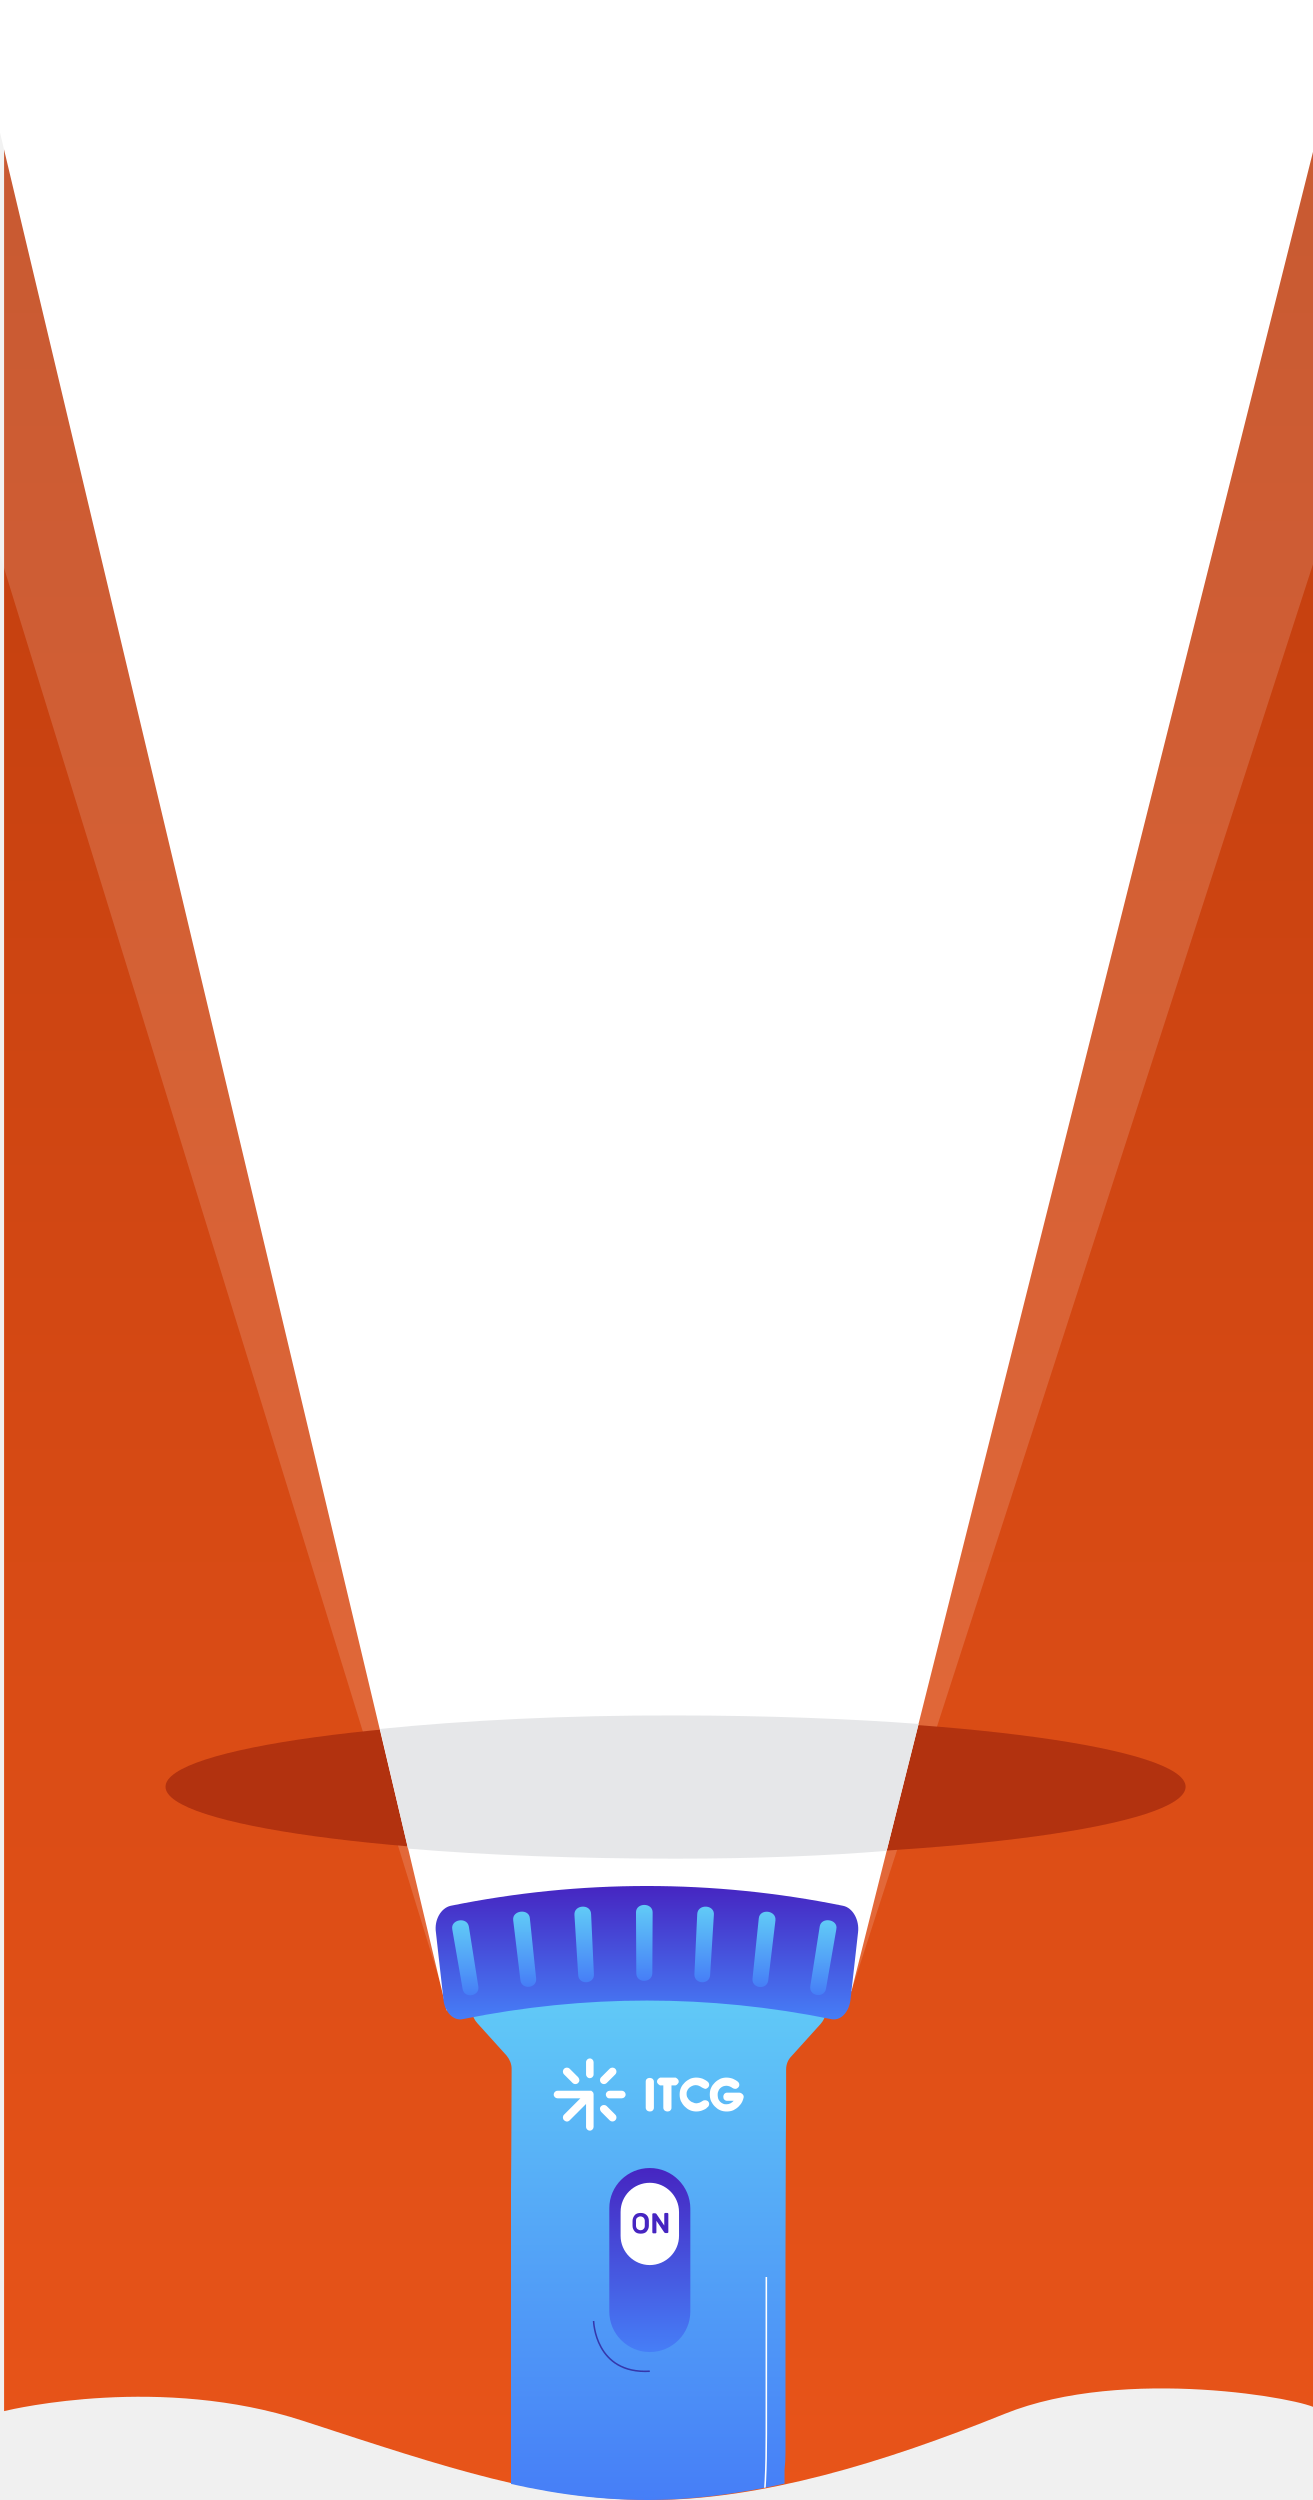
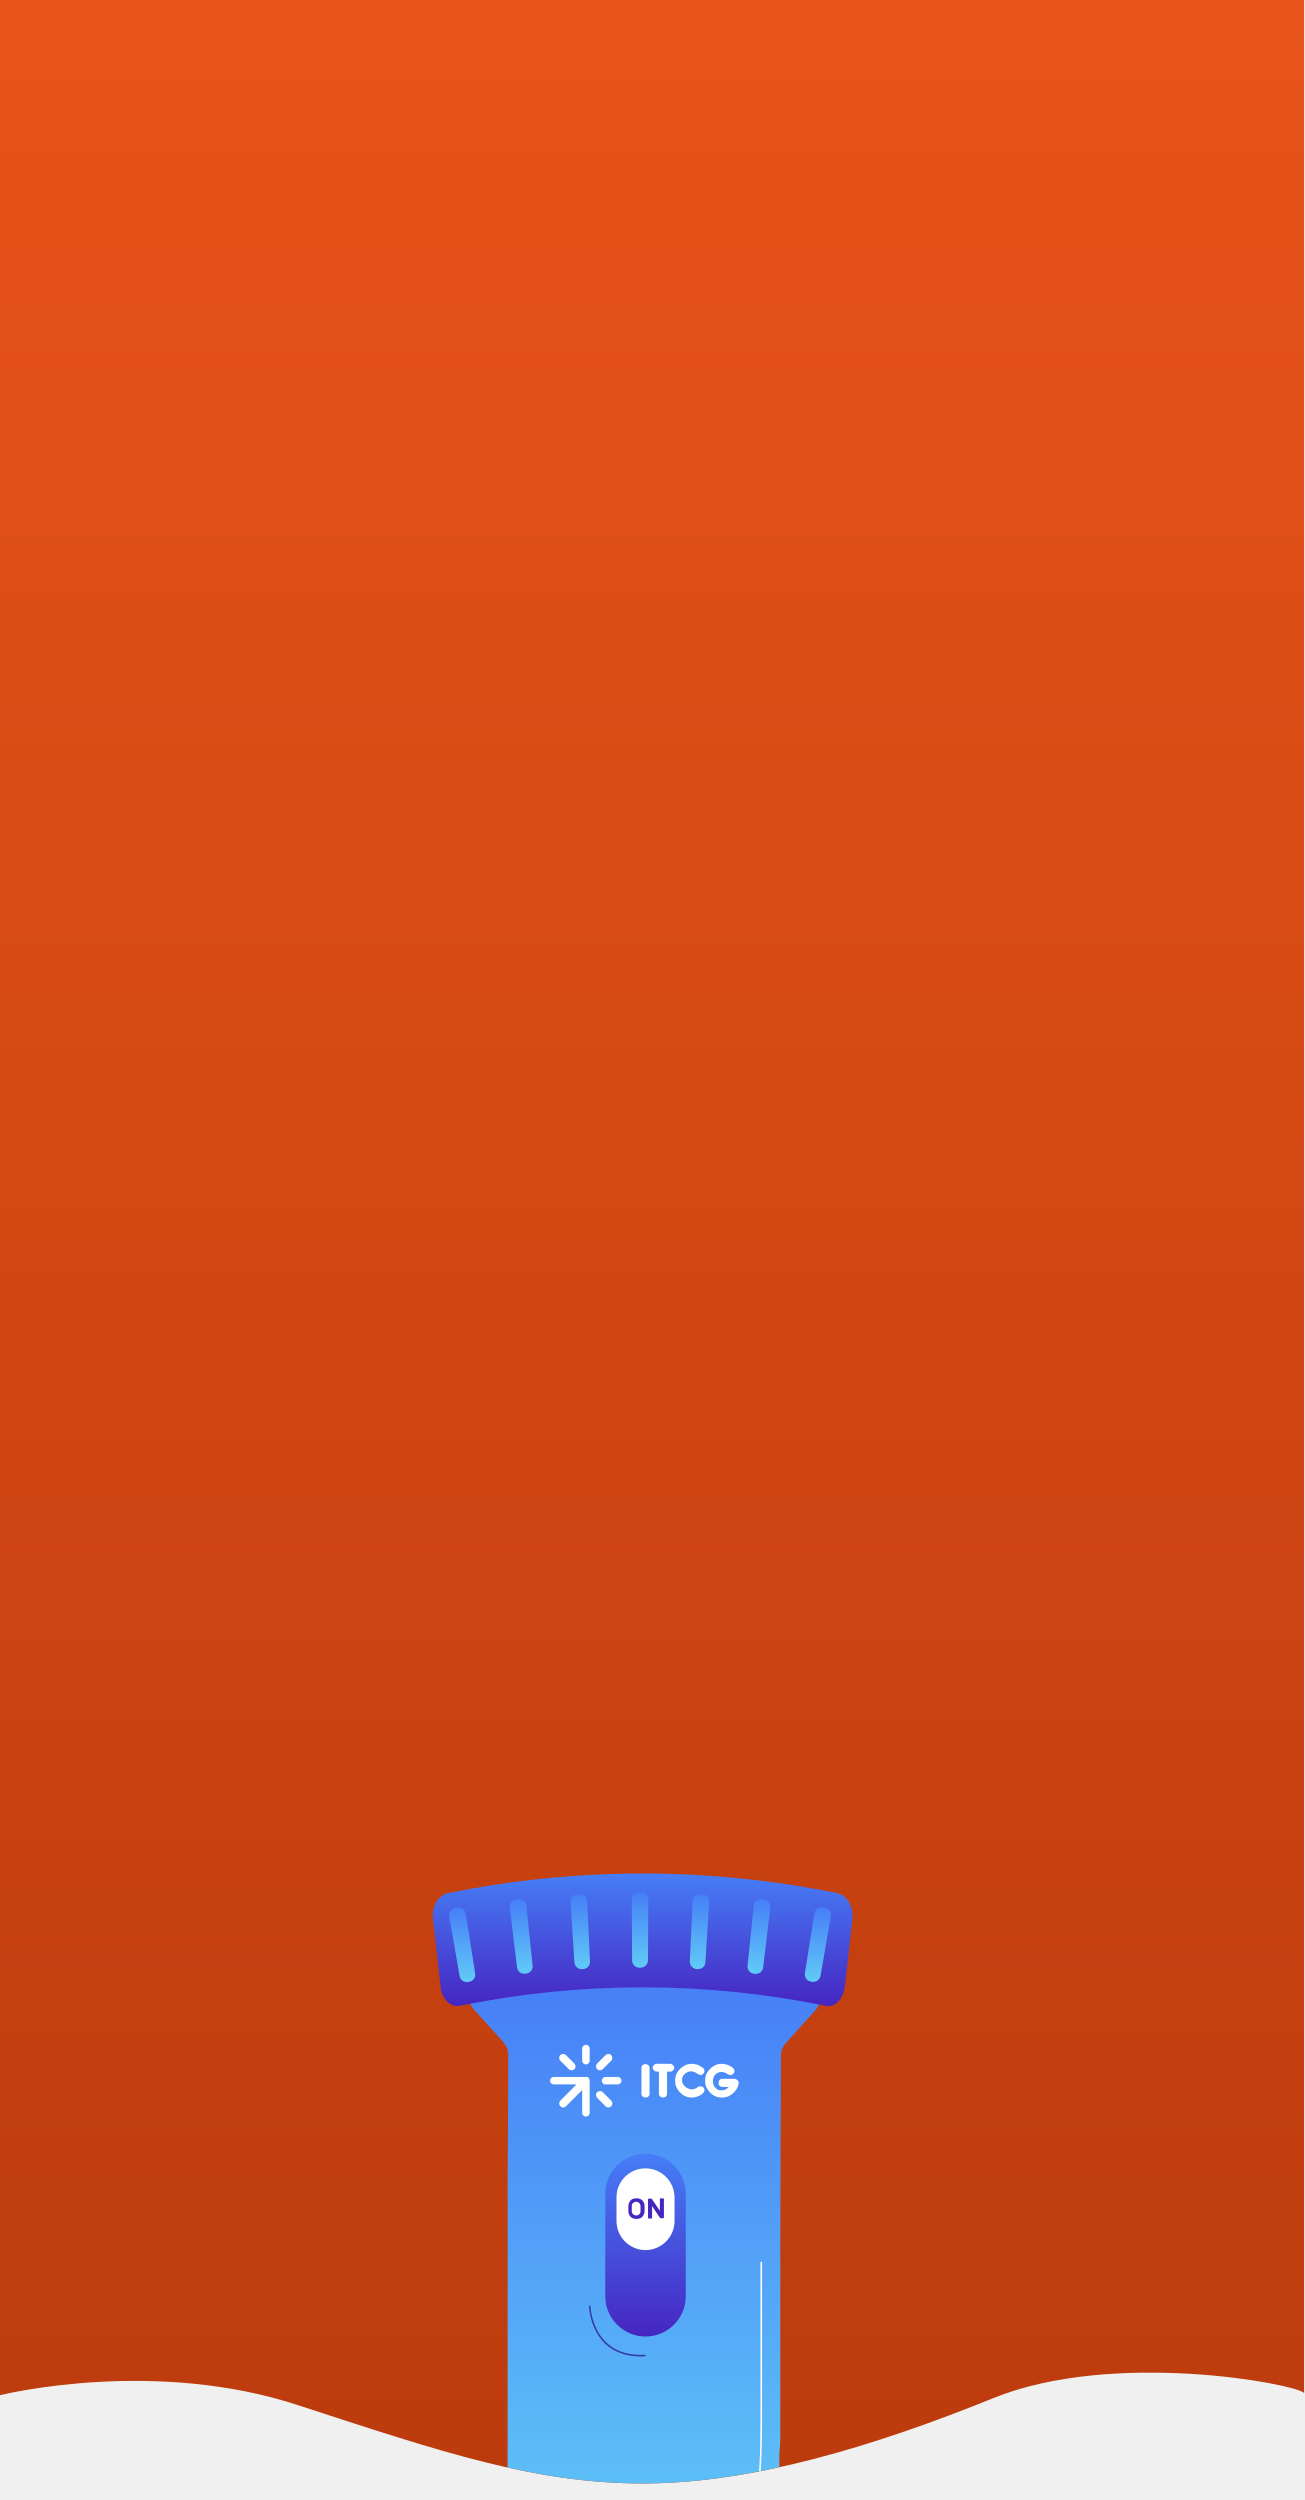
- <svg xmlns="http://www.w3.org/2000/svg" xmlns:xlink="http://www.w3.org/1999/xlink" viewBox="0 0 418 796">
-   <style>.st3{fill:#fff}.st5{fill:none}</style>
-   <g id="Слой_1">
-     <g id="bg">
-       <linearGradient id="SVGID_1_" gradientUnits="userSpaceOnUse" x1="210.329" y1="0" x2="210.329" y2="796">
-         <stop offset="0" stop-color="#bc3b0d" />
-         <stop offset="1" stop-color="#e85419" />
-       </linearGradient>
-       <path d="M1.3 0v767.7c3.3-.8 50.1-11.6 95.2 3.1 46.8 15.3 76.3 25.2 111 25.2s74-11.9 112.3-27.4 96.5-4.6 99.5-1.6V0H1.3z" fill="url(#SVGID_1_)" />
-     </g>
-     <path opacity=".15" fill="#fff" d="M270.5 635.8l148.8-460V0H0v176.7l143.3 464.7z" />
-     <ellipse cx="215.1" cy="568.9" rx="162.4" ry="22.3" fill="#b2320f" />
-     <path class="st3" d="M271.1 634L419.3 43.4V0H0v42.2l142.2 597.9z" />
-     <path d="M121 550.5l8.9 38.1c24.7 2.1 54.2 3.2 85.2 3.2 25.2 0 48.4-.9 67.2-2.5l10.2-40.4c-21.2-1.6-48.4-2.7-77.4-2.7-34.9-.1-67.6 1.6-94.1 4.3z" fill="#e6e7e9" />
-     <path class="st5" d="M136 631.7c-.9-5.9-1.9-11.7-2.8-17.6-.5-3.3 1.9-6.5 5.5-7 47.5-6.9 95.7-6.9 143.2 0 3.6.5 6 3.7 5.5 7-.9 5.9-1.8 11.7-2.8 17.6" />
+ <svg xmlns="http://www.w3.org/2000/svg" xmlns:xlink="http://www.w3.org/1999/xlink" viewBox="0 0 418 801.3">
+   <style>.st4{fill:#fff}</style>
+   <g id="bg">
+     <linearGradient id="SVGID_1_" gradientUnits="userSpaceOnUse" x1="208.985" y1="795.901" x2="208.985" y2="0">
+       <stop offset="0" stop-color="#bc3b0d" />
+       <stop offset="1" stop-color="#e85419" />
+     </linearGradient>
+     <path d="M0 0v767.7c3.3-.8 50.1-11.6 95.2 3.1 46.8 15.3 76.3 25.2 111 25.2s74-11.9 112.3-27.4S415 764 418 767V0H0z" fill="url(#SVGID_1_)" />
    <defs>
-       <path id="SVGID_2_" d="M0 0v767.7c3.3-.8 50.1-11.6 95.2 3.1 46.8 15.3 76.3 25.2 111 25.2s74-11.9 112.3-27.4S415 764 418 767V0H0z" />
+       <path id="SVGID_41_" d="M0 0v767.7c3.3-.8 50.1-11.6 95.2 3.1 46.8 15.3 76.3 25.2 111 25.2s74-11.9 112.3-27.4S415 764 418 767V0H0z" />
    </defs>
    <clipPath id="SVGID_3_">
-       <use xlink:href="#SVGID_2_" overflow="visible" />
+       <use xlink:href="#SVGID_41_" overflow="visible" />
    </clipPath>
    <g clip-path="url(#SVGID_3_)">
-       <linearGradient id="SVGID_4_" gradientUnits="userSpaceOnUse" x1="206.25" y1="796" x2="206.25" y2="827">
+       <linearGradient id="SVGID_4_" gradientUnits="userSpaceOnUse" x1="206.651" y1="826.987" x2="206.651" y2="633.413">
        <stop offset="0" stop-color="#61cbf7" />
        <stop offset="1" stop-color="#467ef7" />
      </linearGradient>
-       <path d="M162.7 803c0 13.3 10.7 24 24 24h39.1c13.3 0 24-10.7 24-24v-7h-87.1v7z" fill="url(#SVGID_4_)" />
-       <linearGradient id="SVGID_5_" gradientUnits="userSpaceOnUse" x1="206.65" y1="633.4" x2="206.65" y2="796">
+       <path d="M256.5 633.4h-99.7c-5.6 0-8.6 6.7-4.8 10.8l9.3 10.3c1 1.2 1.6 2.7 1.6 4.2l-.1 25.6-.1 13.3V803c0 13.3 10.7 24 24 24h39.1c13.3 0 24-10.7 24-24v-16.6c.2-1.8.3-3.6.3-5.4v-62.5l.1-33.7V683l.1-12.8v-11.3c0-1.6.6-3.1 1.7-4.2l9.3-10.3c3.8-4.3.8-11-4.8-11z" fill="url(#SVGID_4_)" />
+       <path class="st4" d="M187.8 661.7c-.7 0-1.2-.6-1.2-1.2v-3.9c0-.7.6-1.2 1.2-1.2.7 0 1.2.6 1.2 1.2v3.9c0 .7-.6 1.2-1.2 1.2zm5.1 5.2c0-.7.6-1.2 1.2-1.2h3.9c.7 0 1.2.6 1.2 1.2 0 .7-.6 1.2-1.2 1.2h-3.9c-.6.1-1.2-.5-1.2-1.2zm-1.5 3.7c.5-.5 1.3-.5 1.8 0l2.7 2.7c.5.5.5 1.3 0 1.8s-1.3.5-1.8 0l-2.7-2.7c-.5-.6-.5-1.4 0-1.8zm-7.3-7.4c-.5.5-1.3.5-1.8 0l-2.7-2.7c-.5-.5-.5-1.3 0-1.8s1.3-.5 1.8 0l2.7 2.7c.5.6.5 1.3 0 1.8zm7.3 0c-.5-.5-.5-1.3 0-1.8l2.7-2.7c.5-.5 1.3-.5 1.8 0s.5 1.3 0 1.8l-2.7 2.7c-.5.5-1.3.5-1.8 0zm-2.5 3.3v-.2s0-.1-.1-.1c-.1-.1-.2-.3-.4-.4 0 0-.1 0-.1-.1h-10.8c-.7 0-1.2.6-1.2 1.2 0 .7.6 1.2 1.2 1.2h7.3l-5.2 5.2c-.5.5-.5 1.3 0 1.8.2.2.6.4.9.4.3 0 .6-.1.9-.4l5.2-5.2v7.3c0 .7.6 1.2 1.2 1.2.7 0 1.2-.6 1.2-1.2v-10.3c0-.1 0-.3-.1-.4zm17.1-4.6c.2-.2.5-.3.9-.3.3 0 .6.1.9.3.2.2.4.5.4.9v8.3c0 .3-.1.6-.4.9-.2.2-.5.3-.9.3-.3 0-.6-.1-.9-.3-.2-.2-.4-.5-.4-.9v-8.3c0-.4.1-.7.4-.9zm5.4 2.1h-1c-.2 0-.3 0-.4-.1-.1-.1-.3-.2-.4-.3-.1-.1-.2-.2-.3-.4-.1-.1-.1-.3-.1-.4 0-.2 0-.3.1-.5s.2-.3.3-.4c.1-.1.2-.2.4-.3.1-.1.3-.1.4-.1h4.5c.2 0 .3 0 .4.1.1.1.3.2.4.3.1.1.2.2.3.4.1.2.1.3.1.5 0 .1 0 .3-.1.4-.1.1-.2.3-.3.4-.1.1-.2.2-.4.3-.1.1-.3.1-.4.1h-1.1v7.1c0 .4-.1.6-.4.9-.2.2-.5.3-.9.3-.3 0-.6-.1-.9-.3-.2-.2-.4-.5-.4-.9V664zm12 .6c-.2-.2-.5-.3-.9-.5-.3-.1-.6-.2-1-.2s-.8.1-1.2.3c-.4.2-.7.4-.9.6-.3.3-.5.6-.6.9-.2.4-.2.7-.2 1.1 0 .4.1.8.3 1.1.2.3.4.7.7.9.3.3.6.5 1 .6.4.2.7.3 1.1.3.3 0 .6-.1 1-.2.3-.1.6-.3.9-.5.3-.2.5-.3.9-.3.3 0 .6.1.9.3.2.2.4.5.4.9 0 .3-.1.5-.2.7-.1.2-.3.3-.4.4 0 0-.2.1-.3.3-.2.1-.4.3-.7.4-.3.1-.6.3-1 .4-.4.1-.9.2-1.4.2-.7 0-1.4-.1-2.1-.4-.7-.3-1.2-.7-1.7-1.2s-.9-1.1-1.2-1.7c-.3-.7-.4-1.4-.4-2.1 0-.7.1-1.4.4-2.1.3-.7.7-1.2 1.2-1.7s1.1-.9 1.7-1.2c.7-.3 1.4-.4 2.1-.4.5 0 1 .1 1.4.2.4.1.7.2 1 .4.3.1.5.3.7.4.2.1.3.2.3.2l.4.4c.1.2.2.4.2.7 0 .3-.1.6-.4.9-.2.2-.5.4-.9.4-.5-.2-.8-.3-1.1-.5zm13.4 3.1c-.1.4-.2.9-.4 1.3-.3.7-.7 1.2-1.2 1.7s-1.1.9-1.7 1.2c-.7.3-1.4.4-2.1.4s-1.4-.1-2.1-.4c-.7-.3-1.2-.7-1.7-1.2s-.9-1.1-1.2-1.7c-.3-.7-.4-1.4-.4-2.1s.1-1.5.4-2.1c.3-.7.7-1.2 1.2-1.7s1.1-.9 1.7-1.2c.7-.3 1.4-.4 2.1-.4.5 0 1 .1 1.4.2.4.1.7.2 1 .4.3.1.5.3.7.4.2.1.3.2.3.2l.4.4c.1.2.2.4.2.7 0 .3-.1.6-.4.9-.2.2-.5.4-.9.4-.3 0-.6-.1-.9-.3-.2-.2-.5-.3-.9-.5-.3-.1-.7-.2-1-.2-.4 0-.8.1-1.1.2-.4.2-.7.4-.9.6-.3.3-.5.6-.6 1-.2.4-.2.8-.2 1.2 0 .4.1.8.2 1.2.2.4.4.7.6.9s.6.5.9.6c.4.2.7.2 1.1.2.5 0 .9-.1 1.3-.3.4-.2.7-.5 1-.8h-2.1c-.3 0-.6-.1-.9-.4-.2-.2-.3-.5-.3-.9 0-.3.1-.6.3-.9.2-.2.5-.4.9-.4h3.9s.4 0 .8.3.6.6.6 1.1z" />
+       <path d="M137.4 584.3c47.5-6.9 95.7-6.9 143.2 0 3.6.5 6 3.7 5.5 7-.9 5.9-1.9 11.7-2.8 17.6-.5 3.3-3.7 5.6-7 5.1-44.6-6.5-90-6.5-134.6 0-3.4.5-6.5-1.8-7-5.1-.9-5.9-1.9-11.7-2.8-17.6-.6-3.3 1.9-6.5 5.5-7z" fill="none" />
+       <linearGradient id="SVGID_5_" gradientUnits="userSpaceOnUse" x1="205.921" y1="643.021" x2="205.921" y2="600.554">
+         <stop offset="0" stop-color="#4625c1" />
+         <stop offset="1" stop-color="#467ef7" />
+       </linearGradient>
+       <path d="M143.5 606.8c41.4-8.4 83.5-8.4 124.9 0 3.1.6 5.3 4.5 4.8 8.5-.8 7.1-1.6 14.2-2.4 21.4-.5 4.1-3.2 6.8-6.1 6.2-38.9-7.9-78.5-7.9-117.4 0-2.9.6-5.7-2.2-6.1-6.2-.8-7.1-1.6-14.2-2.4-21.4-.6-4 1.6-7.8 4.7-8.5z" fill="url(#SVGID_5_)" />
+       <linearGradient id="SVGID_6_" gradientUnits="userSpaceOnUse" x1="148.144" y1="635.221" x2="148.144" y2="611.378">
        <stop offset="0" stop-color="#61cbf7" />
        <stop offset="1" stop-color="#467ef7" />
      </linearGradient>
-       <path d="M250.1 781v-62.5l.1-33.7V683l.1-12.8v-11.3c0-1.6.6-3.1 1.7-4.2l9.3-10.3c3.8-4.3.8-11-4.8-11h-99.7c-5.6 0-8.6 6.7-4.8 10.8l9.3 10.3c1 1.2 1.6 2.7 1.6 4.2l-.1 25.6-.1 13.3V796h87.1v-9.6c.2-1.8.3-3.6.3-5.4z" fill="url(#SVGID_5_)" />
-       <path class="st3" d="M187.8 655.4c-.6 0-1.2.5-1.2 1.2v3.9c0 .6.5 1.2 1.2 1.2.6 0 1.2-.5 1.2-1.2v-3.9c0-.6-.5-1.2-1.2-1.2zm10.2 10.3h-3.9c-.6 0-1.2.5-1.2 1.2s.6 1.3 1.2 1.2h3.9c.6 0 1.2-.5 1.2-1.2 0-.6-.5-1.2-1.2-1.2zm-4.8 4.9c-.5-.5-1.3-.5-1.8 0-.5.4-.5 1.2 0 1.8l2.7 2.7c.5.5 1.3.5 1.8 0s.5-1.3 0-1.8l-2.7-2.7zm-11.8-11.9c-.5-.5-1.3-.5-1.8 0s-.5 1.3 0 1.8l2.7 2.7c.5.5 1.3.5 1.8 0s.5-1.2 0-1.8l-2.7-2.7zm12.7 0l-2.7 2.7c-.5.5-.5 1.3 0 1.8s1.3.5 1.8 0l2.7-2.7c.5-.5.5-1.3 0-1.8s-1.3-.5-1.8 0zm-5.2 7.7c0-.1 0-.2-.1-.2-.1-.1-.2-.3-.4-.4 0 0-.1 0-.1-.1h-10.8c-.7 0-1.2.6-1.2 1.2 0 .7.6 1.2 1.2 1.2h7.3l-5.2 5.2c-.5.5-.5 1.3 0 1.8.2.2.6.4.9.4s.6-.1.9-.4l5.2-5.2v7.3c0 .7.6 1.2 1.2 1.2.7 0 1.2-.6 1.2-1.2v-10.3c0-.1 0-.3-.1-.5zm18-4.8c-.4 0-.7.1-.9.3-.3.2-.4.5-.4.9v8.3c0 .4.2.7.4.9.3.2.6.3.9.3.4 0 .7-.1.9-.3.3-.3.4-.6.4-.9v-8.3c0-.4-.2-.7-.4-.9-.3-.2-.6-.3-.9-.3zm8.8.3c-.1-.1-.3-.2-.4-.3-.1-.1-.2-.1-.4-.1h-4.5c-.1 0-.3 0-.4.1-.2.1-.3.2-.4.3-.1.1-.2.2-.3.4-.1.2-.1.3-.1.5 0 .1 0 .3.1.4.1.2.2.3.3.4.1.1.3.2.4.3s.2.1.4.1h1-.2v7.1c0 .4.2.7.4.9.3.2.6.3.9.3.4 0 .7-.1.9-.3.3-.3.4-.5.4-.9V664h1.1c.1 0 .3 0 .4-.1.2-.1.3-.2.4-.3.1-.1.2-.3.3-.4.1-.1.1-.3.1-.4 0-.2 0-.3-.1-.5s-.2-.3-.3-.4zm3.7 2.9c.2-.2.5-.4.9-.6.4-.2.8-.3 1.2-.3.4 0 .7.1 1 .2.4.2.7.3.9.5.3.2.6.3 1.1.5.4 0 .7-.2.9-.4.3-.3.4-.6.4-.9s-.1-.5-.2-.7l-.4-.4s-.1-.1-.3-.2c-.2-.1-.4-.3-.7-.4-.3-.2-.6-.3-1-.4-.4-.1-.9-.2-1.4-.2-.7 0-1.4.1-2.1.4-.6.3-1.2.7-1.7 1.2s-.9 1-1.2 1.7c-.3.7-.4 1.4-.4 2.1 0 .7.1 1.4.4 2.1.3.6.7 1.2 1.2 1.7s1 .9 1.7 1.2c.7.3 1.4.4 2.1.4.5 0 1-.1 1.4-.2.4-.1.7-.3 1-.4.3-.1.5-.3.7-.4.1-.2.3-.3.3-.3.1-.1.3-.2.4-.4.1-.2.2-.4.2-.7 0-.4-.2-.7-.4-.9-.3-.2-.6-.3-.9-.3-.4 0-.6.1-.9.3s-.6.4-.9.5c-.4.1-.7.2-1 .2-.4 0-.7-.1-1.1-.3-.4-.1-.7-.3-1-.6-.3-.2-.5-.6-.7-.9s-.3-.7-.3-1.1c0-.4 0-.7.2-1.1.1-.3.3-.6.6-.9zm16.8 1.8c-.4-.3-.8-.3-.8-.3h-3.9c-.4 0-.7.2-.9.4-.2.3-.3.6-.3.9 0 .4.1.7.3.9.3.3.6.4.9.4h2.1c-.3.3-.6.6-1 .8-.4.2-.8.3-1.3.3-.4 0-.7 0-1.1-.2-.3-.1-.7-.4-.9-.6s-.4-.5-.6-.9c-.1-.4-.2-.8-.2-1.2s0-.8.2-1.2c.1-.4.3-.7.6-1 .2-.2.5-.4.9-.6.3-.1.7-.2 1.1-.2.3 0 .7.1 1 .2.4.2.7.3.9.5.3.2.6.3.9.3.4 0 .7-.2.9-.4.3-.3.4-.6.4-.9s-.1-.5-.2-.7l-.4-.4s-.1-.1-.3-.2c-.2-.1-.4-.3-.7-.4-.3-.2-.6-.3-1-.4-.4-.1-.9-.2-1.4-.2-.7 0-1.4.1-2.1.4-.6.3-1.2.7-1.7 1.2s-.9 1-1.2 1.7c-.3.6-.4 1.4-.4 2.1s.1 1.4.4 2.1c.3.6.7 1.2 1.2 1.7s1 .9 1.7 1.2c.7.3 1.4.4 2.1.4s1.4-.1 2.1-.4c.6-.3 1.2-.7 1.7-1.2s.9-1 1.2-1.7c.2-.4.3-.9.4-1.3 0-.5-.2-.8-.6-1.1z" />
-       <path class="st5" d="M280.6 584.3c-47.5-6.9-95.7-6.9-143.2 0-3.6.5-6.1 3.7-5.5 7 .9 5.9 1.9 11.7 2.8 17.6.5 3.3 3.6 5.6 7 5.1 44.6-6.5 90-6.5 134.6 0 3.3.5 6.5-1.8 7-5.1.9-5.9 1.9-11.7 2.8-17.6.5-3.3-1.9-6.5-5.5-7z" />
-       <linearGradient id="SVGID_6_" gradientUnits="userSpaceOnUse" x1="205.986" y1="600.5" x2="205.986" y2="642.983">
-         <stop offset="0" stop-color="#4625c1" />
-         <stop offset="1" stop-color="#467ef7" />
-       </linearGradient>
-       <path d="M268.4 606.8c-41.4-8.4-83.5-8.4-124.9 0-3.1.7-5.3 4.5-4.7 8.5.8 7.2 1.6 14.3 2.4 21.4.4 4 3.2 6.8 6.1 6.2 38.9-7.9 78.5-7.9 117.4 0 2.9.6 5.6-2.1 6.1-6.2.8-7.2 1.6-14.3 2.4-21.4.5-4-1.7-7.9-4.8-8.5z" fill="url(#SVGID_6_)" />
-       <linearGradient id="SVGID_7_" gradientUnits="userSpaceOnUse" x1="148.145" y1="611.506" x2="148.145" y2="635.348">
+       <path d="M144 614.3c1.1 6.3 2.2 12.6 3.3 19 .6 3.2 5.5 2.3 5-.8-1-6.3-2-12.7-3-19-.5-3.3-5.9-2.4-5.3.8z" fill="url(#SVGID_6_)" />
+       <linearGradient id="SVGID_8_" gradientUnits="userSpaceOnUse" x1="167.049" y1="632.669" x2="167.049" y2="608.694">
        <stop offset="0" stop-color="#61cbf7" />
        <stop offset="1" stop-color="#467ef7" />
      </linearGradient>
-       <path d="M149.3 613.5c-.5-3.3-5.9-2.4-5.3.8 1.1 6.3 2.2 12.6 3.3 19 .6 3.2 5.5 2.3 5-.8-1-6.3-2-12.7-3-19z" fill="url(#SVGID_7_)" />
-       <linearGradient id="SVGID_8_" gradientUnits="userSpaceOnUse" x1="167.051" y1="608.614" x2="167.051" y2="632.573">
-         <stop offset="0" stop-color="#61cbf7" />
-         <stop offset="1" stop-color="#467ef7" />
-       </linearGradient>
-       <path d="M168.7 610.7c-.3-3.1-5.7-2.5-5.3.7.8 6.4 1.5 12.7 2.3 19.1.4 3.2 5.4 2.6 5-.6-.7-6.4-1.3-12.8-2-19.2z" fill="url(#SVGID_8_)" />
-       <linearGradient id="SVGID_9_" gradientUnits="userSpaceOnUse" x1="186" y1="607.07" x2="186" y2="631.129">
+       <path d="M163.4 611.4c.8 6.4 1.5 12.7 2.3 19.1.4 3.2 5.4 2.6 5-.6-.7-6.4-1.3-12.8-2-19.2-.3-3.1-5.7-2.5-5.3.7z" fill="url(#SVGID_8_)" />
+       <linearGradient id="SVGID_9_" gradientUnits="userSpaceOnUse" x1="186.041" y1="631.141" x2="186.041" y2="607.082">
        <stop offset="0" stop-color="#61cbf7" />
        <stop offset="1" stop-color="#467ef7" />
      </linearGradient>
      <path d="M182.9 609.7l1.2 19.2c.2 3.2 5.2 2.9 5-.3l-.9-19.2c-.1-3.3-5.5-3-5.3.3z" fill="url(#SVGID_9_)" />
-       <linearGradient id="SVGID_10_" gradientUnits="userSpaceOnUse" x1="205.15" y1="606.595" x2="205.15" y2="630.681">
+       <linearGradient id="SVGID_10_" gradientUnits="userSpaceOnUse" x1="205.149" y1="630.63" x2="205.149" y2="606.544">
        <stop offset="0" stop-color="#61cbf7" />
        <stop offset="1" stop-color="#467ef7" />
      </linearGradient>
      <path d="M202.5 609c0 6.4.1 12.8.1 19.3 0 3.2 5 3.2 5.1 0 0-6.4.1-12.8.1-19.3.1-3.3-5.4-3.3-5.3 0z" fill="url(#SVGID_10_)" />
-       <linearGradient id="SVGID_11_" gradientUnits="userSpaceOnUse" x1="224.205" y1="607.07" x2="224.205" y2="631.13">
+       <linearGradient id="SVGID_11_" gradientUnits="userSpaceOnUse" x1="224.258" y1="631.141" x2="224.258" y2="607.081">
        <stop offset="0" stop-color="#61cbf7" />
        <stop offset="1" stop-color="#467ef7" />
      </linearGradient>
      <path d="M222 609.4l-.9 19.2c-.1 3.2 4.8 3.5 5 .3l1.2-19.2c.3-3.3-5.1-3.6-5.3-.3z" fill="url(#SVGID_11_)" />
-       <linearGradient id="SVGID_12_" gradientUnits="userSpaceOnUse" x1="243.254" y1="608.688" x2="243.254" y2="632.68">
+       <linearGradient id="SVGID_12_" gradientUnits="userSpaceOnUse" x1="243.249" y1="632.671" x2="243.249" y2="608.692">
        <stop offset="0" stop-color="#61cbf7" />
        <stop offset="1" stop-color="#467ef7" />
      </linearGradient>
      <path d="M241.6 610.8c-.7 6.4-1.3 12.8-2 19.2-.3 3.2 4.6 3.7 5 .6.8-6.4 1.5-12.7 2.3-19.1.4-3.3-5-3.9-5.3-.7z" fill="url(#SVGID_12_)" />
-       <linearGradient id="SVGID_13_" gradientUnits="userSpaceOnUse" x1="262.155" y1="611.395" x2="262.155" y2="635.237">
+       <linearGradient id="SVGID_14_" gradientUnits="userSpaceOnUse" x1="262.154" y1="635.22" x2="262.154" y2="611.38">
        <stop offset="0" stop-color="#61cbf7" />
        <stop offset="1" stop-color="#467ef7" />
      </linearGradient>
-       <path d="M261 613.4c-1 6.3-2 12.7-3 19-.5 3.2 4.4 4 5 .8 1.1-6.3 2.2-12.6 3.3-19 .6-3.1-4.8-4-5.3-.8z" fill="url(#SVGID_13_)" />
-       <linearGradient id="SVGID_14_" gradientUnits="userSpaceOnUse" x1="206.9" y1="690.3" x2="206.9" y2="748.9">
+       <path d="M261 613.4c-1 6.3-2 12.7-3 19-.5 3.2 4.4 4 5 .8 1.1-6.3 2.2-12.6 3.3-19 .6-3.1-4.8-4-5.3-.8z" fill="url(#SVGID_14_)" />
+       <linearGradient id="SVGID_15_" gradientUnits="userSpaceOnUse" x1="206.911" y1="748.895" x2="206.911" y2="690.256">
        <stop offset="0" stop-color="#4625c1" />
        <stop offset="1" stop-color="#467ef7" />
      </linearGradient>
-       <path d="M206.9 690.3c-7.1 0-12.9 5.7-12.9 12.8V736c0 7.1 5.8 12.9 12.9 12.9 7.1 0 12.9-5.8 12.9-12.9v-32.8c0-7.1-5.8-12.9-12.9-12.9z" fill="url(#SVGID_14_)" />
-       <path class="st3" d="M206.9 695c-5.1 0-9.3 4.1-9.3 9.3v7.6c0 5.1 4.2 9.3 9.3 9.3 5.1 0 9.3-4.2 9.3-9.3v-7.6c0-5.1-4.2-9.3-9.3-9.3z" />
-       <path d="M204 704.6c-.8 0-1.5.2-1.9.7-.4.5-.7 1.1-.7 1.8v1.6c0 .8.3 1.3.7 1.8.4.5 1.1.7 1.9.7s1.5-.2 1.9-.7c.4-.5.7-1.1.7-1.8v-1.6c0-.8-.3-1.4-.7-1.8-.5-.5-1.1-.7-1.9-.7zm1.3 3.3v.8c0 .4-.1.8-.4 1-.2.3-.6.4-1 .4s-.7-.2-1-.4c-.2-.2-.4-.6-.4-1v-1.6c0-.4.1-.8.4-1 .3-.2.6-.4 1-.4s.8.2 1 .4c.2.2.4.6.4 1v.8zm7.2-3.3h-.7c-.1 0-.2.1-.2.1-.1.1-.1.1-.1.2v3.7l-2.5-3.7c-.1-.1-.3-.2-.4-.2h-.6c-.1 0-.2.1-.2.1-.1.1-.1.1-.1.2v5.8c0 .1.1.2.1.2.1.1.1.1.2.1h.7c.1 0 .2-.1.2-.1.1-.1.1-.1.1-.2v-3.7l2.5 3.7c.1.1.2.2.4.2h.6c.1 0 .2-.1.2-.1.1-.1.1-.1.1-.2v-5.8c0-.1-.1-.2-.1-.2-.1-.1-.1-.1-.2-.1z" fill="#4625c1" />
+       <path d="M206.9 690.3c7.1 0 12.9 5.8 12.9 12.9V736c0 7.1-5.8 12.9-12.9 12.9-7.1 0-12.9-5.8-12.9-12.9v-32.9c0-7.1 5.8-12.8 12.9-12.8z" fill="url(#SVGID_15_)" />
+       <path class="st4" d="M206.9 695c5.1 0 9.3 4.2 9.3 9.3v7.6c0 5.1-4.2 9.3-9.3 9.3-5.1 0-9.3-4.2-9.3-9.3v-7.6c0-5.2 4.2-9.3 9.3-9.3z" />
+       <path d="M205.9 705.3c.4.4.7 1 .7 1.8v1.6c0 .7-.3 1.3-.7 1.8-.4.5-1.1.7-1.9.7s-1.5-.2-1.9-.7c-.4-.5-.7-1-.7-1.8v-1.6c0-.7.3-1.3.7-1.8.4-.5 1.1-.7 1.9-.7s1.4.2 1.9.7zm-3 .8c-.3.2-.4.6-.4 1v1.6c0 .4.2.8.4 1 .3.2.6.4 1 .4s.8-.1 1-.4c.3-.2.4-.6.4-1v-1.6c0-.4-.2-.8-.4-1s-.6-.4-1-.4-.7.2-1 .4zm8.6 4.7l-2.5-3.7v3.7c0 .1 0 .1-.1.2 0 0-.1.1-.2.1h-.7c-.1 0-.1 0-.2-.1 0 0-.1-.1-.1-.2V705c0-.1 0-.1.1-.2 0 0 .1-.1.2-.1h.6c.1 0 .3.1.4.2l2.5 3.7v-3.7c0-.1 0-.1.1-.2 0 0 .1-.1.2-.1h.7c.1 0 .1 0 .2.1 0 0 .1.1.1.2v5.8c0 .1 0 .1-.1.2 0 0-.1.1-.2.1h-.6c-.2 0-.3-.1-.4-.2z" fill="#4625c1" />
      <path d="M244 725v50c0 44.7-5.5 42.5-38.4 42.5h0" fill="none" stroke="#fff" stroke-width=".5" stroke-miterlimit="10" />
      <path d="M189 739s.4 17 17.9 16" fill="none" stroke="#3537ab" stroke-width=".5" stroke-miterlimit="10" />
    </g>
  </g>
-   <g id="Слой_2">
-     <path class="st5" d="M419.3 254v542H192v254h418V254z" />
-     <path class="st5" d="M192 254h227.3v542H192z" />
-   </g>
</svg>
